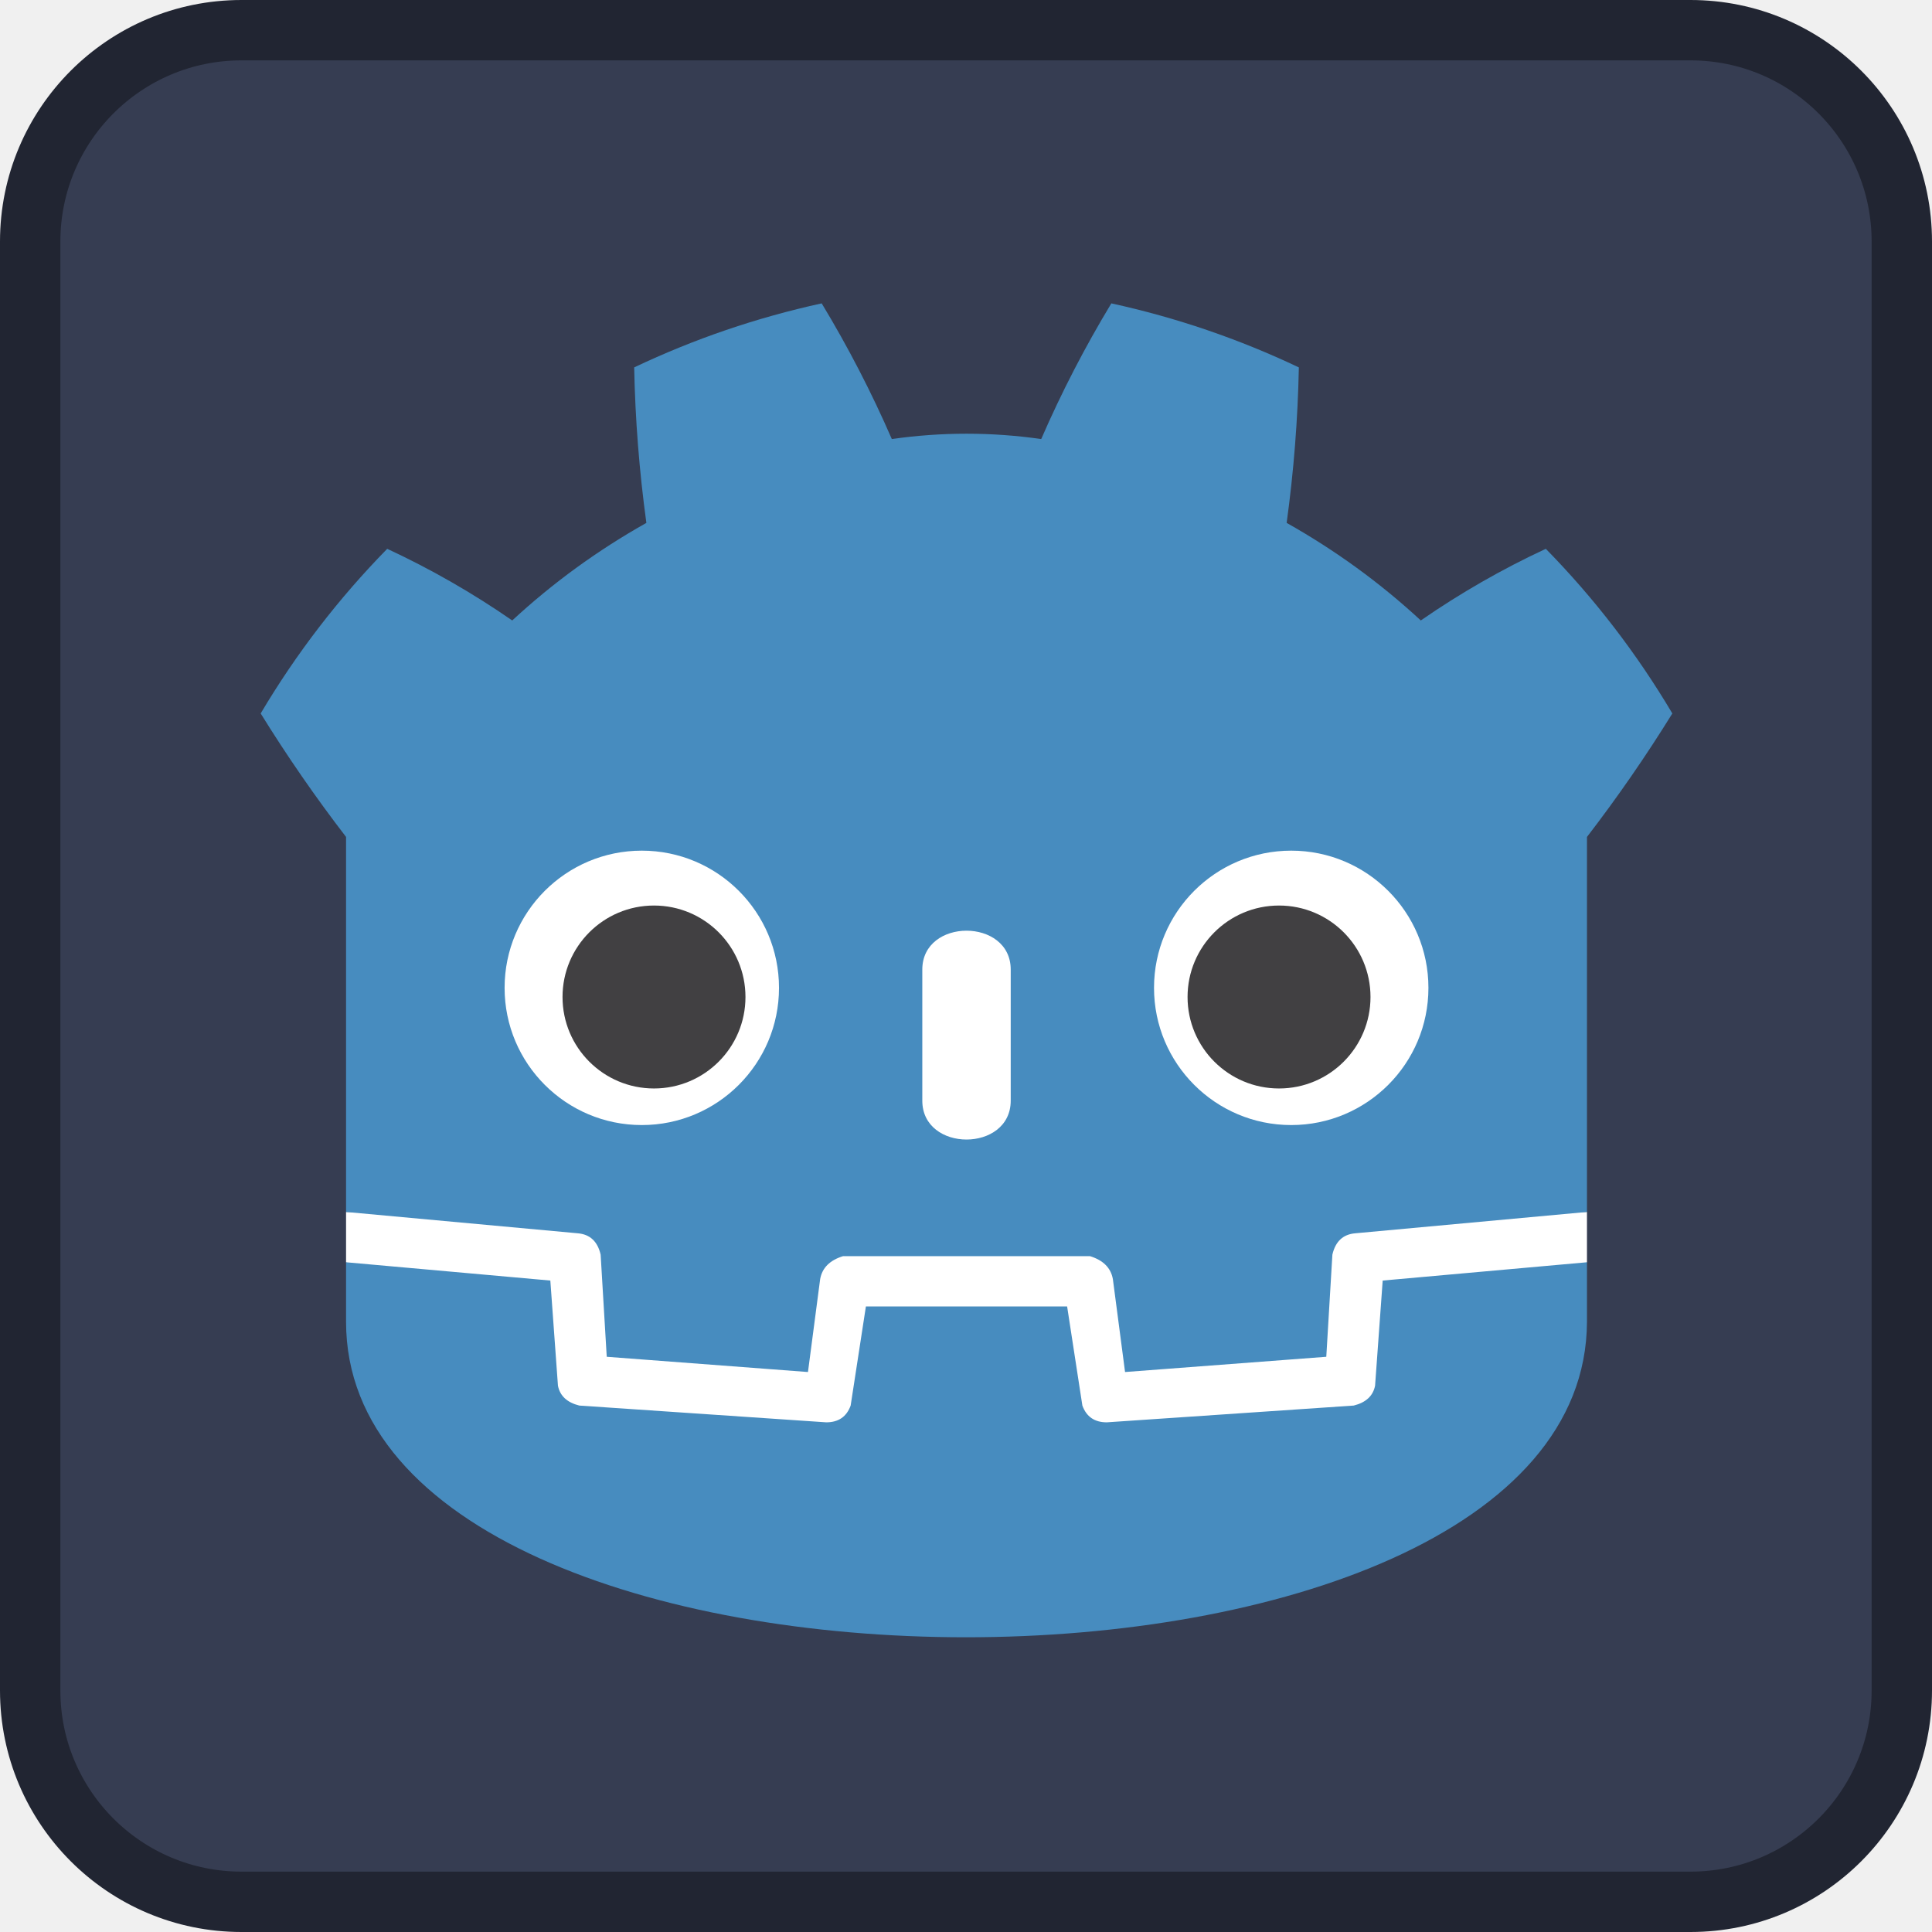
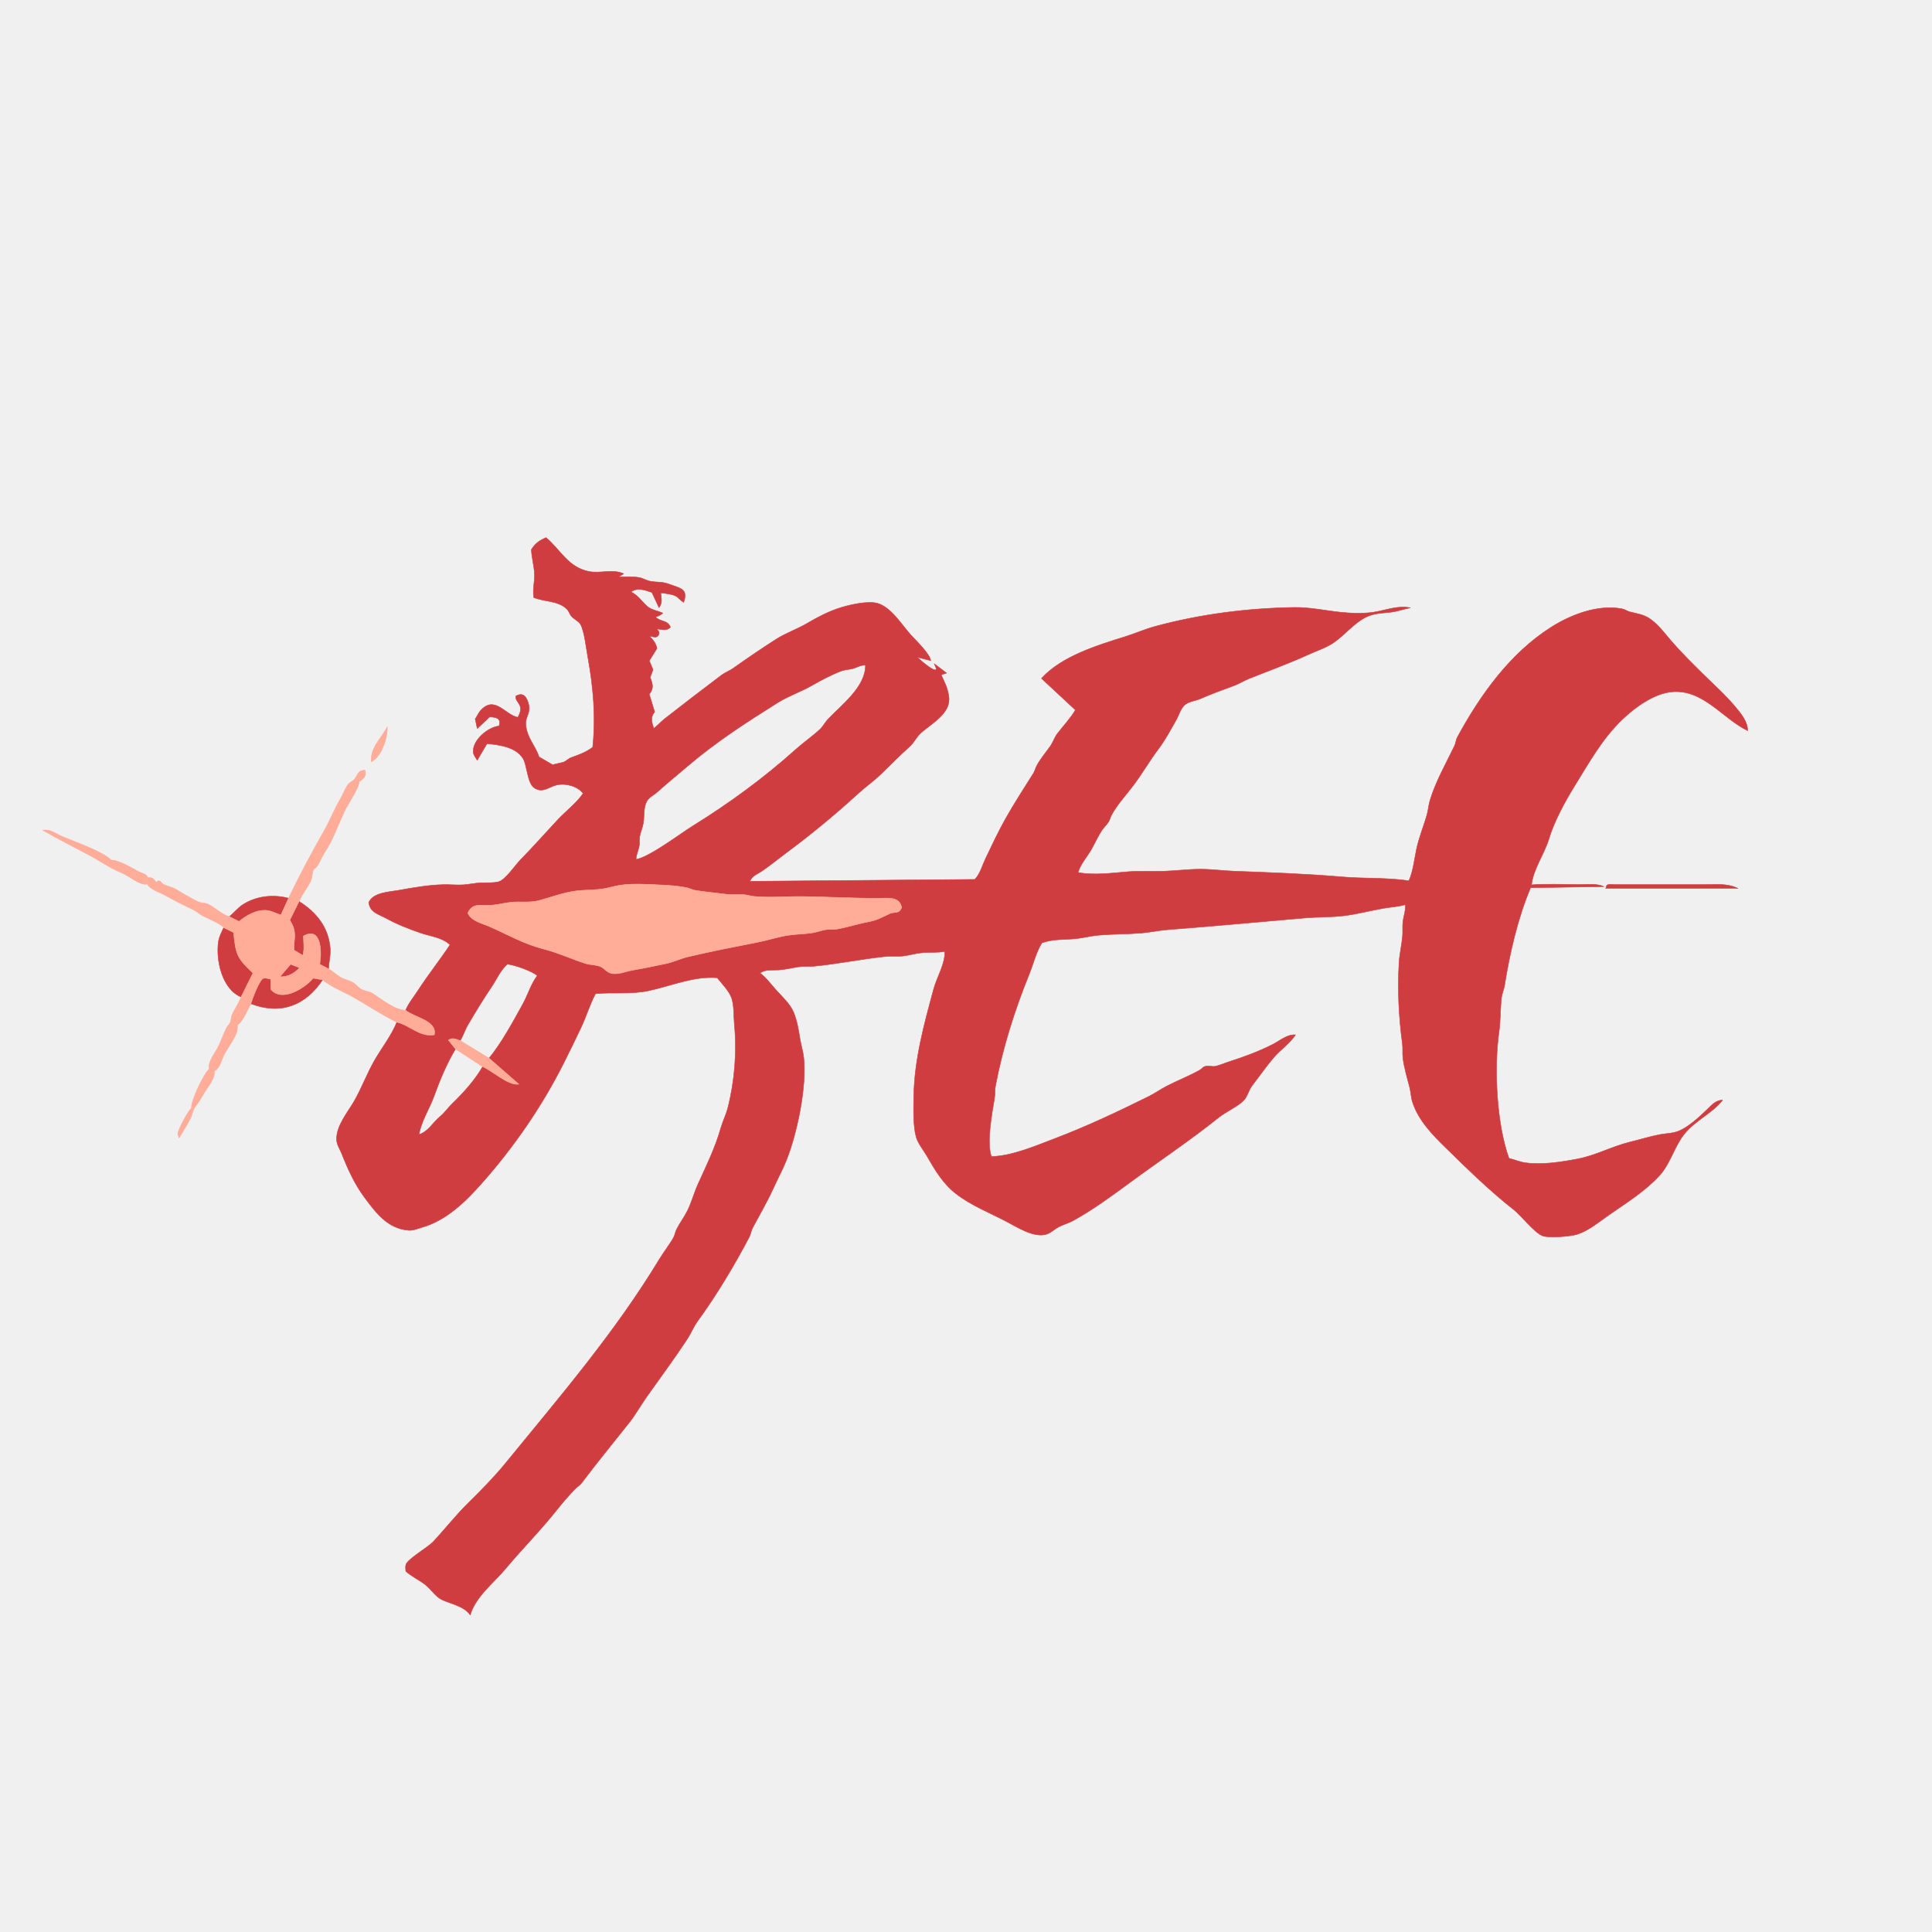
- <svg xmlns="http://www.w3.org/2000/svg" width="128" height="128">
-   <rect width="124" height="124" x="2" y="2" fill="#363d52" stroke="#212532" stroke-width="4" rx="14" />
-   <g fill="#fff" transform="translate(12.322 12.322)scale(.101)">
-     <path d="M105 673v33q407 354 814 0v-33z" />
-     <path fill="#478cbf" d="m105 673 152 14q12 1 15 14l4 67 132 10 8-61q2-11 15-15h162q13 4 15 15l8 61 132-10 4-67q3-13 15-14l152-14V427q30-39 56-81-35-59-83-108-43 20-82 47-40-37-88-64 7-51 8-102-59-28-123-42-26 43-46 89-49-7-98 0-20-46-46-89-64 14-123 42 1 51 8 102-48 27-88 64-39-27-82-47-48 49-83 108 26 42 56 81zm0 33v39c0 276 813 276 814 0v-39l-134 12-5 69q-2 10-14 13l-162 11q-12 0-16-11l-10-65H446l-10 65q-4 11-16 11l-162-11q-12-3-14-13l-5-69z" />
-     <path d="M483 600c0 34 58 34 58 0v-86c0-34-58-34-58 0z" />
-     <circle cx="725" cy="526" r="90" />
-     <circle cx="299" cy="526" r="90" />
-   </g>
-   <g fill="#414042" transform="translate(12.322 12.322)scale(.101)">
-     <circle cx="307" cy="532" r="60" />
-     <circle cx="717" cy="532" r="60" />
-   </g>
+ <svg xmlns="http://www.w3.org/2000/svg" viewBox="0 0 1000 1000" width="1000" height="1000">
+   <path d="M205.4 529.09C212.35 530.72 217.14 536.87 224.79 535.62C226.38 528.22 214.53 526.69 209.94 522.93C211.52 519.2 214.1 516.14 216.3 512.75C221.57 504.63 227.56 497.09 232.93 489.04C229.03 485.23 222.94 484.66 217.87 482.94C211.88 480.9 205.53 478.41 200.02 475.38C195.91 473.11 191.58 472.42 190.86 467.12C193.16 461.85 201.56 461.69 206.56 460.78C214.2 459.39 221.86 458.06 229.68 457.87C233.08 457.79 236.51 458.2 239.91 457.97C242.91 457.76 245.85 457.06 248.86 456.94C251.84 456.83 255 457.12 257.94 456.43C261.47 455.59 266.59 447.92 269.31 445.13C275.91 438.38 282.27 431.21 288.67 424.33C292.92 419.75 298.3 415.84 301.83 410.66C298.97 406.88 292.76 405.24 288.16 406.3C284.17 407.22 280.86 410.7 276.56 407.81C272.87 405.33 272.91 396.23 270.73 392.62C267.13 386.66 258.34 385.48 252.05 384.93C250.38 387.78 248.71 390.63 247.03 393.48C246.32 392.3 245.12 390.88 244.98 389.46C244.31 383.14 252.79 376.23 258.28 375.8C259.59 371.9 257.04 371.16 253.42 371.1C251.29 373.11 249.16 375.11 247.03 377.11C246.68 375.46 246.32 373.8 245.97 372.15C246.87 370.85 247.64 369.03 248.65 367.88C256.03 359.55 261.49 370.1 268.04 371.29C271.89 364.47 266.49 363.82 266.98 360.27C271.04 358.02 272.81 360.96 273.74 365.03C274.62 368.9 271.88 371.32 272.14 374.87C272.68 382.03 277.15 385.91 279 391.78C281.37 393.15 283.74 394.52 286.12 395.89C287.17 395.44 289.71 395.05 291.32 394.6C292.9 394.16 294.13 392.68 295.62 392.13C299.67 390.63 303.22 389.47 306.78 386.76C308.42 370.89 307.1 355.65 304.26 340.13C303.45 335.75 302.52 327.12 300.59 323.35C299.69 321.58 296.82 320.36 295.58 318.74C294.76 317.66 294.37 316.19 293.4 315.24C288.87 310.81 281.78 311.56 276.26 309.27C275.63 304.39 276.8 301.27 276.65 297.29C276.49 293.05 275.21 288.72 275.03 284.47C276.96 281.29 279.24 279.69 282.65 278.28C290.19 284.6 293.87 293.48 304.65 295.76C310.54 297 317.33 294.35 322.83 296.97C321.92 297.53 321 298.08 320.09 298.63C323.51 298.59 327.55 298.32 330.9 298.94C332.88 299.3 334.73 300.55 336.7 300.87C341.32 301.62 342.17 300.81 347.08 302.61C352.26 304.51 356.27 304.9 353.88 311.74C352.25 310.91 351.19 309.23 349.6 308.44C347.61 307.45 344.26 307.16 342.01 306.85C342.25 309.99 343.02 311.85 341.1 314.54C339.88 311.92 338.66 309.29 337.44 306.66C333.8 305.35 329.77 303.95 326.62 306.39C330.52 308.32 331.9 311.09 334.97 313.81C337.19 315.77 340.47 316.12 343.08 317.35C341.71 318.5 340.88 318.87 339.27 319.34C341.84 321.99 345.68 320.87 347.02 324.66C345.04 326.54 343.33 325.95 340.39 325.57C339.3 325.83 342.39 326.63 340.61 329.06C339.58 330.45 337.42 329.34 336.17 329.22C338.14 331.38 339.44 332.77 340.05 335.62C338.72 337.75 337.4 339.88 336.07 342.01C336.72 343.53 337.37 345.05 338.01 346.58C337.52 347.9 337.02 349.23 336.53 350.56C337.87 354.22 338.52 356.23 336.05 359.36C336.99 362.4 337.92 365.45 338.85 368.49C336.46 371.31 337.37 373.74 338.36 377.04C340.43 375.54 342.06 373.57 344.06 372.01C353.76 364.43 363.65 356.82 373.53 349.4C375.31 348.06 377.51 347.3 379.32 346.02C386.6 340.87 394.13 335.73 401.62 330.93C406.76 327.63 412.64 325.67 417.89 322.57C422.75 319.71 427.98 316.96 433.37 315.08C438.55 313.27 449.04 310.76 454.25 312.3C461.44 314.42 466.76 323.53 471.63 328.83C474.4 331.86 481.25 338.36 481.74 341.93C479.44 341.35 477.15 340.77 474.86 340.18C475.95 341.38 483.74 348.2 484.58 346.45C484.79 346 483.71 344.08 483.56 343.54C485.69 345.15 487.82 346.77 489.95 348.38C489.45 348.67 487.47 349.01 487.26 349.41C487.19 349.55 489.35 353.9 489.84 355.36C491.43 360.11 492.17 363.8 489.11 368.24C486.11 372.61 480.54 375.96 476.62 379.4C474.32 381.42 473.1 384.43 470.84 386.43C465.84 390.85 461.25 395.56 456.44 400.25C452.4 404.2 447.81 407.39 443.63 411.22C431.9 421.95 419.35 432.27 406.61 441.7C402.64 444.64 398.68 447.92 394.6 450.71C391.93 452.54 389.45 453.11 388.13 456.16C426.94 455.84 465.75 455.51 504.57 455.18C507.3 452.32 508.48 447.82 510.16 444.3C513.39 437.52 516.7 430.52 520.36 423.97C524.89 415.86 529.98 408.1 534.89 400.26C535.63 399.08 535.93 397.63 536.58 396.4C538.56 392.66 541.31 389.56 543.67 386.16C545.07 384.15 545.8 381.66 547.31 379.7C550.1 376.06 554.47 371.34 556.62 367.47C550.77 362.03 544.91 356.58 539.06 351.14C549.42 339.71 567.93 334.02 582.13 329.61C587.35 327.99 592.47 325.7 597.8 324.25C621.04 317.92 645.66 314.77 669.89 314.4C677.86 314.28 685.73 316.01 693.61 316.86C698.92 317.44 705.64 317.68 710.92 316.88C717.3 315.91 723.49 313.21 729.98 314.61C726.69 315.2 723.42 316.42 720.09 316.85C715.48 317.43 711.43 317.28 707.1 319.4C700.78 322.5 696.01 328.74 690.23 332.68C686.43 335.27 681.35 336.92 677.15 338.84C667.06 343.45 656.79 347.15 646.6 351.22C643.89 352.3 641.43 353.91 638.65 354.92C632.75 357.06 627.03 359.19 621.35 361.66C619 362.68 616.29 362.9 614.05 364.27C611.16 366.04 610.35 369.99 608.75 372.77C605.93 377.69 603.21 382.89 599.77 387.45C594.91 393.87 590.87 401.06 585.91 407.45C582.39 411.97 577.97 416.89 575.26 422C574.68 423.1 574.48 424.32 573.79 425.4C572.75 427.01 571.24 428.38 570.21 429.95C568.15 433.11 566.6 436.76 564.68 440.03C562.36 443.96 559.3 447.15 558.01 451.6C566.29 453.19 575.64 451.84 584.02 451.19C590.09 450.72 596.21 451.13 602.28 450.94C608.69 450.74 615.04 449.88 621.46 449.89C627.29 449.9 633.01 450.69 638.81 450.92C657.45 451.63 675.94 452.26 694.52 453.86C706.11 454.85 717.64 454.18 729.22 455.87C731.3 451.59 732.12 444.6 733.13 439.73C734.42 433.49 737 427.47 738.68 421.34C739.3 419.08 739.45 416.65 740.12 414.41C743.08 404.49 748.42 395.28 752.82 386.11C753.52 384.65 753.59 382.91 754.38 381.46C766.27 359.63 781.5 338.26 802.79 324.69C813.09 318.12 827.2 312.7 839.68 315.14C841.06 315.41 842.23 316.34 843.57 316.69C846.61 317.47 849.88 317.91 852.69 319.49C857.62 322.24 861.4 327.58 865.02 331.75C870.11 337.64 875.62 343.06 881.13 348.52C887.03 354.38 893.07 359.69 898.36 366.03C901.16 369.39 904.68 373.7 904.57 378.19C891.47 371.78 881.46 356.58 865.3 358.11C856.18 358.97 846.55 365.92 840.07 372.04C829.42 382.09 822.45 394.79 814.87 407.05C809.99 414.94 804.42 425.21 801.74 434.13C799.29 442.27 793.75 449.46 792.69 457.99C800.94 457.36 809.49 457.84 817.81 457.84C821.97 457.84 826.51 457.22 830.14 458.9C817.5 459.1 804.87 459.29 792.24 459.48C785.76 474.61 781.36 493.61 778.78 509.99C778.44 512.18 777.43 514.24 777.17 516.44C776.49 522.23 776.72 528.19 775.9 533.96C773.22 552.9 774.56 581.58 781.05 599.54C783.81 600.18 786.71 601.46 789.51 601.84C798.22 603.05 808.27 601.46 816.81 599.81C826.05 598.02 834.45 593.36 843.56 591.14C848.65 589.9 853.8 588.28 858.95 587.28C862.18 586.66 865.81 586.7 868.89 585.43C873.97 583.34 879.47 578.26 883.42 574.45C885.92 572.04 888.1 569.4 891.61 569.41C886.11 576.41 877.31 579.96 871.65 587.16C866.57 593.61 864.54 602.36 858.99 608.42C851.58 616.52 841.84 622.57 832.91 628.78C827.84 632.31 822.37 636.94 816.45 638.86C812.98 639.98 801.47 640.94 798.28 639.6C793.91 637.76 787.46 629.21 783.47 626.08C771.1 616.39 759.75 605.24 748.61 594.35C741.55 587.45 734.18 580.01 731.08 570.35C730.32 567.98 730.3 565.46 729.69 563.05C728.4 557.97 726.77 552.78 726.14 547.49C725.85 545.07 726.2 542.62 725.87 540.21C723.99 526.3 723.31 512.29 724.15 498.17C724.43 493.56 725.57 489.05 725.95 484.47C726.15 482.05 725.86 479.6 726.14 477.17C726.5 474.06 727.66 471.34 727.4 468.26C723.62 469.34 720.03 469.45 716.27 470.11C709.61 471.26 703.02 473.01 696.34 473.91C689.39 474.83 682.33 474.55 675.36 475.15C651.59 477.18 627.89 479.42 604.11 481.24C599.52 481.59 594.98 482.64 590.41 482.99C583.13 483.54 575.77 483.43 568.49 484.07C564.52 484.41 560.6 485.51 556.62 485.89C550.69 486.45 544.97 485.96 539.27 488.04C536.25 492.99 534.95 498.7 532.8 504.03C525.21 522.76 518.99 542.3 515.24 562.19C514.86 564.24 515.11 566.33 514.76 568.39C513.5 575.94 510.53 591.55 513.15 598.63C523.95 598.34 535.96 593.12 545.9 589.34C562.53 583.03 578.71 575.38 594.55 567.53C597.7 565.97 600.67 563.85 603.79 562.23C609.45 559.28 615.49 556.99 621.03 553.85C621.91 553.36 622.58 552.35 623.53 552.03C625.36 551.4 627.38 552.28 629.22 551.87C631.37 551.39 633.8 550.29 635.91 549.62C643.6 547.17 651.6 544.23 658.75 540.58C662.55 538.63 666.31 535.28 670.54 535.62C667.63 540.07 662.77 543.32 659.27 547.4C655.27 552.07 651.86 557.06 648.11 561.89C646.36 564.15 645.71 567.46 643.87 569.45C641.08 572.48 634.25 575.64 630.85 578.37C615.87 590.38 599.93 600.97 584.46 612.36C575.09 619.26 565.7 626.14 555.51 631.78C553.06 633.13 550.23 633.83 547.8 635.15C545.6 636.36 543.56 638.47 541 639.02C534.51 640.42 526.48 635.15 520.84 632.2C512.25 627.72 502.53 623.85 494.81 617.87C488.05 612.63 483.91 605.55 479.74 598.3C477.99 595.24 475.1 591.83 474.17 588.42C472.57 582.54 472.87 573.73 472.96 567.58C473.26 548.39 478.3 530.23 483.25 511.97C484.97 505.61 489.23 499 489.04 492.45C485.07 493.22 481.16 492.76 477.17 493.14C473.8 493.46 470.49 494.51 467.12 494.86C464.09 495.17 461.02 494.78 458 495.11C445.78 496.41 433.66 498.92 421.46 500.1C418.71 500.37 416.01 500.08 413.24 500.46C409.85 500.93 406.44 501.85 403.03 502.05C399.56 502.25 396.18 501.62 393.39 503.65C396.46 505.94 398.9 509.27 401.5 512.19C404.63 515.7 408.93 519.54 410.75 523.92C412.61 528.4 413.37 533.35 414.14 538.05C414.66 541.2 415.68 544.29 416.02 547.49C417.64 562.58 412.55 586.89 406.89 600.92C404.93 605.78 402.39 610.42 400.21 615.22C397.04 622.22 393.11 628.82 389.54 635.61C388.75 637.11 388.56 638.9 387.78 640.38C380.06 655.04 370.82 670.47 361.09 683.83C358.98 686.73 357.63 690.19 355.68 693.16C348.99 703.34 341.67 713.17 334.6 723.18C331.6 727.43 328.95 732.23 325.74 736.28C317.54 746.63 309.13 756.87 301.18 767.43C300.13 768.84 298.6 769.67 297.41 770.92C294.75 773.71 290.86 778.2 288.48 781.21C280.05 791.87 270.36 801.6 261.69 811.96C255.44 819.43 246.27 826.29 243.38 835.93C240.59 831.57 233.52 830.15 228.96 828.12C225.55 826.6 223.17 822.65 220.29 820.36C217 817.76 213.12 816.1 210.03 813.24C210 812.1 209.74 810.83 210.14 809.72C211.19 806.83 221.59 800.81 224.14 798.09C230.31 791.49 235.93 784.28 242.37 777.94C249.05 771.37 255.83 764.49 261.74 757.25C289.83 722.83 318.26 689.81 341.33 651.69C343.65 647.86 346.51 644.33 348.67 640.44C349.36 639.19 349.52 637.62 350.17 636.35C351.86 633 354.14 630.04 355.8 626.7C357.97 622.34 359.26 617.36 361.28 612.9C365.62 603.35 370.19 594.07 373.04 584.02C374.04 580.48 375.76 577.12 376.69 573.54C380.26 559.72 381.49 544.37 380.1 530.14C379.68 525.81 380.06 520.84 378.71 516.67C377.55 513.07 373.56 509.05 371.23 506.1C358.89 505.12 347.24 510.41 335.41 512.87C326.45 514.74 317.26 513.48 308.22 514.35C305.31 519.89 303.56 525.84 300.92 531.49C297.91 537.92 294.83 544.2 291.64 550.52C280.36 572.9 265.97 593.72 249.35 612.49C240.86 622.09 230.97 631.72 218.43 635.29C216.04 635.96 214 637 211.42 636.79C200.59 635.89 194.62 627.75 188.74 619.88C183.57 612.96 180.02 605.1 176.83 597.03C175.81 594.44 174.21 592.47 174.21 589.5C174.21 582.49 180.01 575.68 183.3 569.99C187.24 563.16 189.99 555.52 193.99 548.62C197.66 542.31 202.7 535.85 205.4 529.09ZM447.95 344.29C445.36 344.28 444.52 345.03 442.25 345.82C440.08 346.58 437.55 346.51 435.4 347.33C430.09 349.36 425.18 352 420.23 354.82C414.53 358.07 408.15 360.2 402.54 363.71C386.44 373.8 370.47 384.11 355.9 396.57C350.64 401.06 345.25 405.42 340.17 410C338.52 411.49 335.93 412.67 334.8 414.7C332.94 418.04 333.58 422.43 332.98 426.06C332.6 428.42 331.5 430.65 331.11 433C330.84 434.62 331.15 436.26 330.85 437.9C330.4 440.34 329.27 442.37 329.22 444.84C336.39 443.51 351.67 431.81 358.61 427.5C377.52 415.77 395.47 402.64 412.02 387.78C416.02 384.19 420.63 381.06 424.5 377.41C426.05 375.95 427.04 373.9 428.47 372.38C435.51 364.9 448.06 355.61 447.95 344.29ZM466.7 469.86C465.74 463.76 459.32 464.96 454.34 464.96C441.21 464.96 428.16 464.18 415.07 464.05C406.93 463.96 398.52 464.75 390.41 464C388.55 463.82 386.81 463.21 384.93 463.06C381.91 462.82 378.84 463.24 375.83 462.85C370.7 462.19 365.43 461.71 360.33 460.93C358.43 460.64 356.65 459.67 354.77 459.31C350.82 458.56 346.04 458.21 342.01 458.04C335.32 457.76 327.65 457.19 321 458.17C318.2 458.59 315.46 459.5 312.68 459.97C307.88 460.79 302.97 460.54 298.17 461.14C291.75 461.95 285.36 464.35 279.17 466.07C274.34 467.42 269.33 466.48 264.43 467.01C260.8 467.4 257.12 468.45 253.42 468.58C248.55 468.75 244.54 467.3 242.12 472.6C244.01 476.77 249.29 477.82 253.28 479.56C263.52 484.03 270.64 488.44 281.69 491.3C288.93 493.17 295.81 496.34 302.81 498.64C305.2 499.43 308 499.31 310.33 500.12C313.1 501.08 314.04 503.71 317.35 503.97C320.92 504.24 324 502.75 327.41 502.18C333.23 501.2 338.94 499.97 344.74 498.76C348.53 497.97 352.16 496.17 355.94 495.27C367.98 492.41 380.07 490.07 392.2 487.69C397.41 486.67 402.54 484.95 407.8 484.12C411.99 483.46 416.26 483.51 420.44 482.85C422.92 482.45 425.35 481.45 427.85 481.13C429.6 480.91 431.39 481.22 433.13 480.91C438.79 479.92 444.28 478.08 449.89 477.04C454.19 476.24 456.76 474.6 460.63 472.85C462.03 472.21 463.79 472.49 465.1 471.85C465.87 471.48 466.26 470.55 466.7 469.86ZM899.51 459.82C876.69 459.82 853.87 459.82 831.05 459.82C831.48 459.46 831.34 458.71 831.68 458.27C832.31 457.42 835.16 457.88 836.07 457.88C840.03 457.88 843.99 457.88 847.95 457.88C859.21 457.88 870.47 457.88 881.74 457.88C887.86 457.88 893.93 457.06 899.51 459.82ZM149.35 464.91C148.04 467.78 146.73 470.65 145.42 473.52C143.11 473 140.89 471.55 138.34 471.24C133.18 470.61 127.44 473.73 123.74 476.94C122.08 476.11 120.42 475.29 118.75 474.47C121.09 472.5 123.06 469.95 125.64 468.27C132.61 463.75 141.46 462.83 149.35 464.91ZM154.79 466.57C163.75 472.18 170.04 479.93 170.91 490.87C171.2 494.51 170.18 497.9 170.07 501.48C168.55 500.68 167.03 499.89 165.51 499.09C166.49 493.51 166.7 479.13 157.05 484.47C157.07 488.23 157.7 490.8 156.74 494.52C155.22 493.61 153.7 492.69 152.18 491.78C152.02 485.22 154.01 482.59 150 476.26C151.6 473.03 153.19 469.8 154.79 466.57ZM115.8 480.14C117.5 480.98 119.19 481.81 120.89 482.65C122.07 494.06 122.53 495.74 130.94 503.65C128.89 507.78 126.84 511.9 124.78 516.02C114.87 511.95 111.6 496.72 113.09 487.21C113.46 484.85 114.8 482.27 115.8 480.14ZM155.02 500.91C152.66 503.68 148.54 505.97 144.95 505.48C146.79 503.35 148.62 501.22 150.46 499.09C151.98 499.7 153.5 500.3 155.02 500.91ZM238.19 538.61C235.81 537.84 234.2 536.88 232.08 538.36C233.3 539.88 234.53 541.41 235.76 542.94C231.15 550.67 227.69 559.03 224.65 567.42C222.28 573.96 218.04 580.31 216.89 587.21C221.74 585.69 223.95 581.06 227.73 577.96C230.2 575.94 231.68 573.57 233.94 571.38C239.84 565.66 245.61 559.34 249.83 552.11C255.32 554.51 263 561.97 268.56 561.19C263.4 556.7 258.25 552.2 253.1 547.71C259.34 540.37 265.86 528.31 270.62 519.66C273.28 514.84 274.77 509.42 278.08 505.02C275.97 502.85 265.78 499.14 262.58 499.09C258.97 502.21 257.14 506.81 254.51 510.69C250.2 517.04 246.17 523.69 242.25 530.35C240.68 533 239.84 536.02 238.19 538.61ZM167 507.14C158.09 520.53 145.25 525.43 129.85 519.51C130.59 517.1 134.12 507.58 136.13 506.49C137.17 505.93 139.09 506.67 140.18 506.86C140.18 508.61 140.18 510.36 140.18 512.11C145.9 518.93 157.69 511.56 162.1 506.32C163.73 506.59 165.36 506.87 167 507.14Z" fill="#cf3d40" fill-rule="evenodd" stroke="#cf3d40" stroke-width="0.25" stroke-linejoin="round" />
+   <path d="M200.46 376.23C200.52 382.13 197.69 391.35 192.24 394.31C191.44 387.21 197.43 382.06 200.46 376.23ZM154.79 466.57C153.19 469.8 151.6 473.03 150 476.26C154.01 482.59 152.02 485.22 152.18 491.78C153.7 492.69 155.22 493.61 156.74 494.52C157.7 490.8 157.07 488.23 157.05 484.47C166.7 479.13 166.49 493.51 165.51 499.09C167.03 499.89 168.55 500.68 170.07 501.48C172.22 502.73 174.25 504.65 176.33 505.89C178.35 507.09 181.12 507.47 183.12 508.8C184.51 509.72 185.38 511.14 186.9 511.99C188.82 513.07 191.11 513.06 193.02 514.3C197.92 517.48 204 522.64 209.94 522.93C214.53 526.69 226.38 528.22 224.79 535.62C217.14 536.87 212.35 530.72 205.4 529.09C197.82 525.35 190.77 520.68 183.58 516.52C177.88 513.22 172 511.24 167 507.14C165.36 506.87 163.73 506.59 162.1 506.32C157.69 511.56 145.9 518.93 140.18 512.11C140.18 510.36 140.18 508.61 140.18 506.86C139.09 506.67 137.17 505.93 136.13 506.49C134.12 507.58 130.59 517.1 129.85 519.51C128.09 522.7 125.95 528.36 122.83 530.59C123.58 536.12 117.63 541.89 115.51 546.99C114.39 549.69 113.53 552.99 110.96 554.34C111.39 558.67 107.09 562.95 105.05 566.8C103.75 569.22 102.19 571.11 100.8 573.27C99.81 574.79 99.49 576.92 98.74 578.53C97.08 582.1 94.64 585.6 92.69 589.04C92.62 588.29 92.04 587.63 92.05 586.88C92.08 584.76 97.35 575.03 99.09 573.52C98.73 570 105.4 555.73 108.22 553.42C107.67 549.42 110.74 545.91 112.59 542.47C114.39 539.1 115.54 535.38 117.27 531.96C117.8 530.93 118.85 530.08 119.27 529.05C119.7 528.02 119.52 526.76 119.94 525.69C121.25 522.35 123.66 519.41 124.78 516.02C126.84 511.9 128.89 507.78 130.94 503.65C122.53 495.74 122.07 494.06 120.89 482.65C119.19 481.81 117.5 480.98 115.8 480.14C115.13 478.64 107.68 475.33 105.41 474.28C103.36 473.33 101.81 471.66 99.83 470.74C94.87 468.44 90.06 465.96 85.2 463.26C82.24 461.62 77.69 460.47 76.26 457.53C72.88 458.71 66.63 453.21 62.86 451.71C57.36 449.52 52.78 446.23 47.6 443.41C38.97 438.72 30.54 434.59 22.09 429.68C26.29 429.23 27.81 430.99 31.63 432.69C37.64 435.37 53.69 440.83 57.53 445.21C60.63 444.88 67.99 449.03 71.04 450.78C73.46 452.17 75.31 451.85 76.71 454.34C78.96 454 79.41 454.83 80.82 456.62C81.53 456.34 81.58 455.76 82.5 455.95C83.33 456.11 83.69 457.25 84.4 457.63C86.78 458.87 89.14 458.98 91.48 460.56C93.15 461.68 101.13 466.19 102.74 466.84C104.25 467.44 106.14 467.26 107.71 468.01C111.52 469.84 114.69 473.35 118.75 474.47C120.42 475.29 122.08 476.11 123.74 476.94C127.44 473.73 133.18 470.61 138.34 471.24C140.89 471.55 143.11 473 145.42 473.52C146.73 470.65 148.04 467.78 149.35 464.91C155 453.13 161.19 441.55 167.6 430.3C170.69 424.89 173.01 418.88 176.11 413.6C177.58 411.1 178.45 408.37 180.16 406.05C181.04 404.85 182.68 404.4 183.56 403.2C185.37 400.73 185.2 398.8 188.86 398.63C190.03 401.28 188.2 403.31 185.84 404.57C186.22 407.23 179.9 416.51 178.32 419.89C174.94 427.15 172.42 434.6 167.93 441.4C166.39 443.75 165.5 446.47 163.84 448.72C163.41 449.29 162.47 449.59 162.18 450.26C161.52 451.77 161.68 454.19 160.75 456.14C159.02 459.77 156.26 462.9 154.79 466.57ZM466.7 469.86C466.26 470.55 465.87 471.48 465.1 471.85C463.79 472.49 462.03 472.21 460.63 472.85C456.76 474.6 454.19 476.24 449.89 477.04C444.28 478.08 438.79 479.92 433.13 480.91C431.39 481.22 429.6 480.91 427.85 481.13C425.35 481.45 422.92 482.45 420.44 482.85C416.26 483.51 411.99 483.46 407.8 484.12C402.54 484.95 397.41 486.67 392.2 487.69C380.07 490.07 367.98 492.41 355.94 495.27C352.16 496.17 348.53 497.97 344.74 498.76C338.94 499.97 333.23 501.2 327.41 502.18C324 502.75 320.92 504.24 317.35 503.97C314.04 503.71 313.1 501.08 310.33 500.12C308 499.31 305.2 499.43 302.81 498.64C295.81 496.34 288.93 493.17 281.69 491.3C270.64 488.44 263.52 484.03 253.28 479.56C249.29 477.82 244.01 476.77 242.12 472.6C244.54 467.3 248.55 468.75 253.42 468.58C257.12 468.45 260.8 467.4 264.43 467.01C269.33 466.48 274.34 467.42 279.17 466.07C285.36 464.35 291.75 461.95 298.17 461.14C302.97 460.54 307.88 460.79 312.68 459.97C315.46 459.5 318.2 458.59 321 458.17C327.65 457.19 335.32 457.76 342.01 458.04C346.04 458.21 350.82 458.56 354.77 459.31C356.65 459.67 358.43 460.64 360.33 460.93C365.43 461.71 370.7 462.19 375.83 462.85C378.84 463.24 381.91 462.82 384.93 463.06C386.81 463.21 388.55 463.82 390.41 464C398.52 464.75 406.93 463.96 415.07 464.05C428.16 464.18 441.21 464.96 454.34 464.96C459.32 464.96 465.74 463.76 466.7 469.86ZM155.02 500.91C153.5 500.3 151.98 499.7 150.46 499.09C148.62 501.22 146.79 503.35 144.95 505.48C148.54 505.97 152.66 503.68 155.02 500.91ZM238.19 538.61C243.16 541.64 248.13 544.68 253.1 547.71C258.25 552.2 263.4 556.7 268.56 561.19C263 561.97 255.32 554.51 249.83 552.11C245.14 549.06 240.45 546 235.76 542.94C234.53 541.41 233.3 539.88 232.08 538.36C234.2 536.88 235.81 537.84 238.19 538.61Z" fill="#ffac99" fill-rule="evenodd" stroke="#ffac99" stroke-width="0.25" stroke-linejoin="round" />
</svg>
